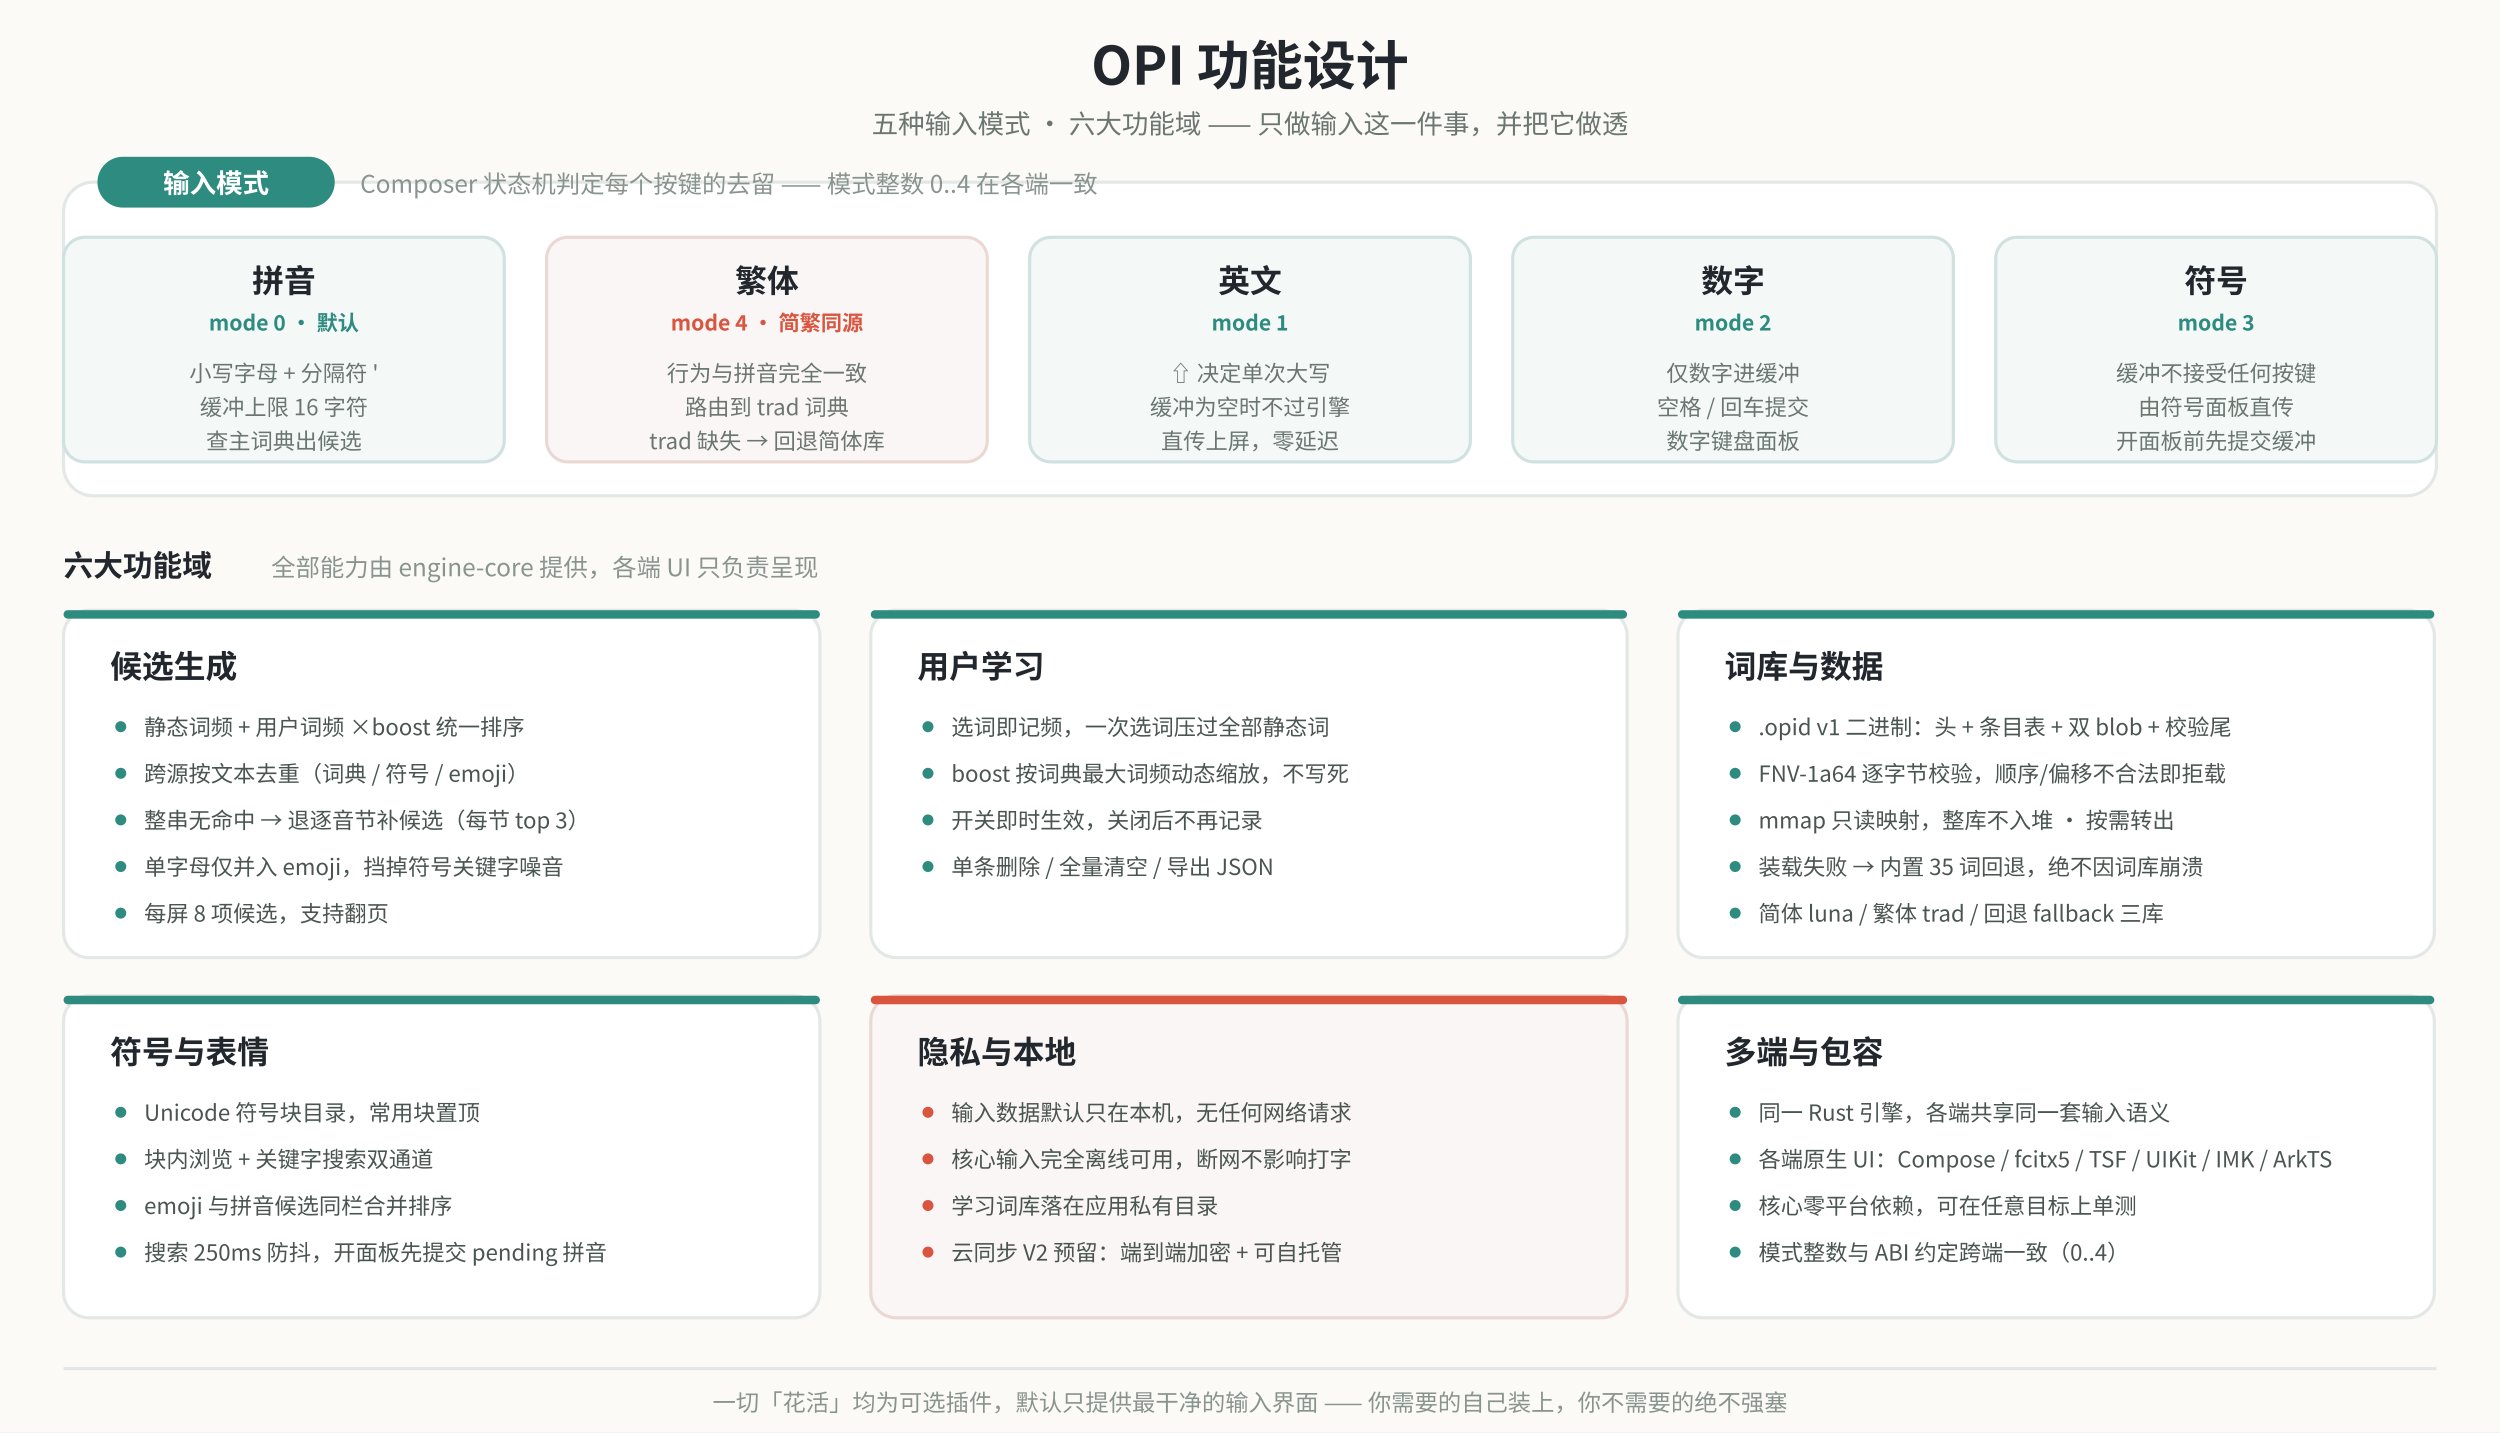
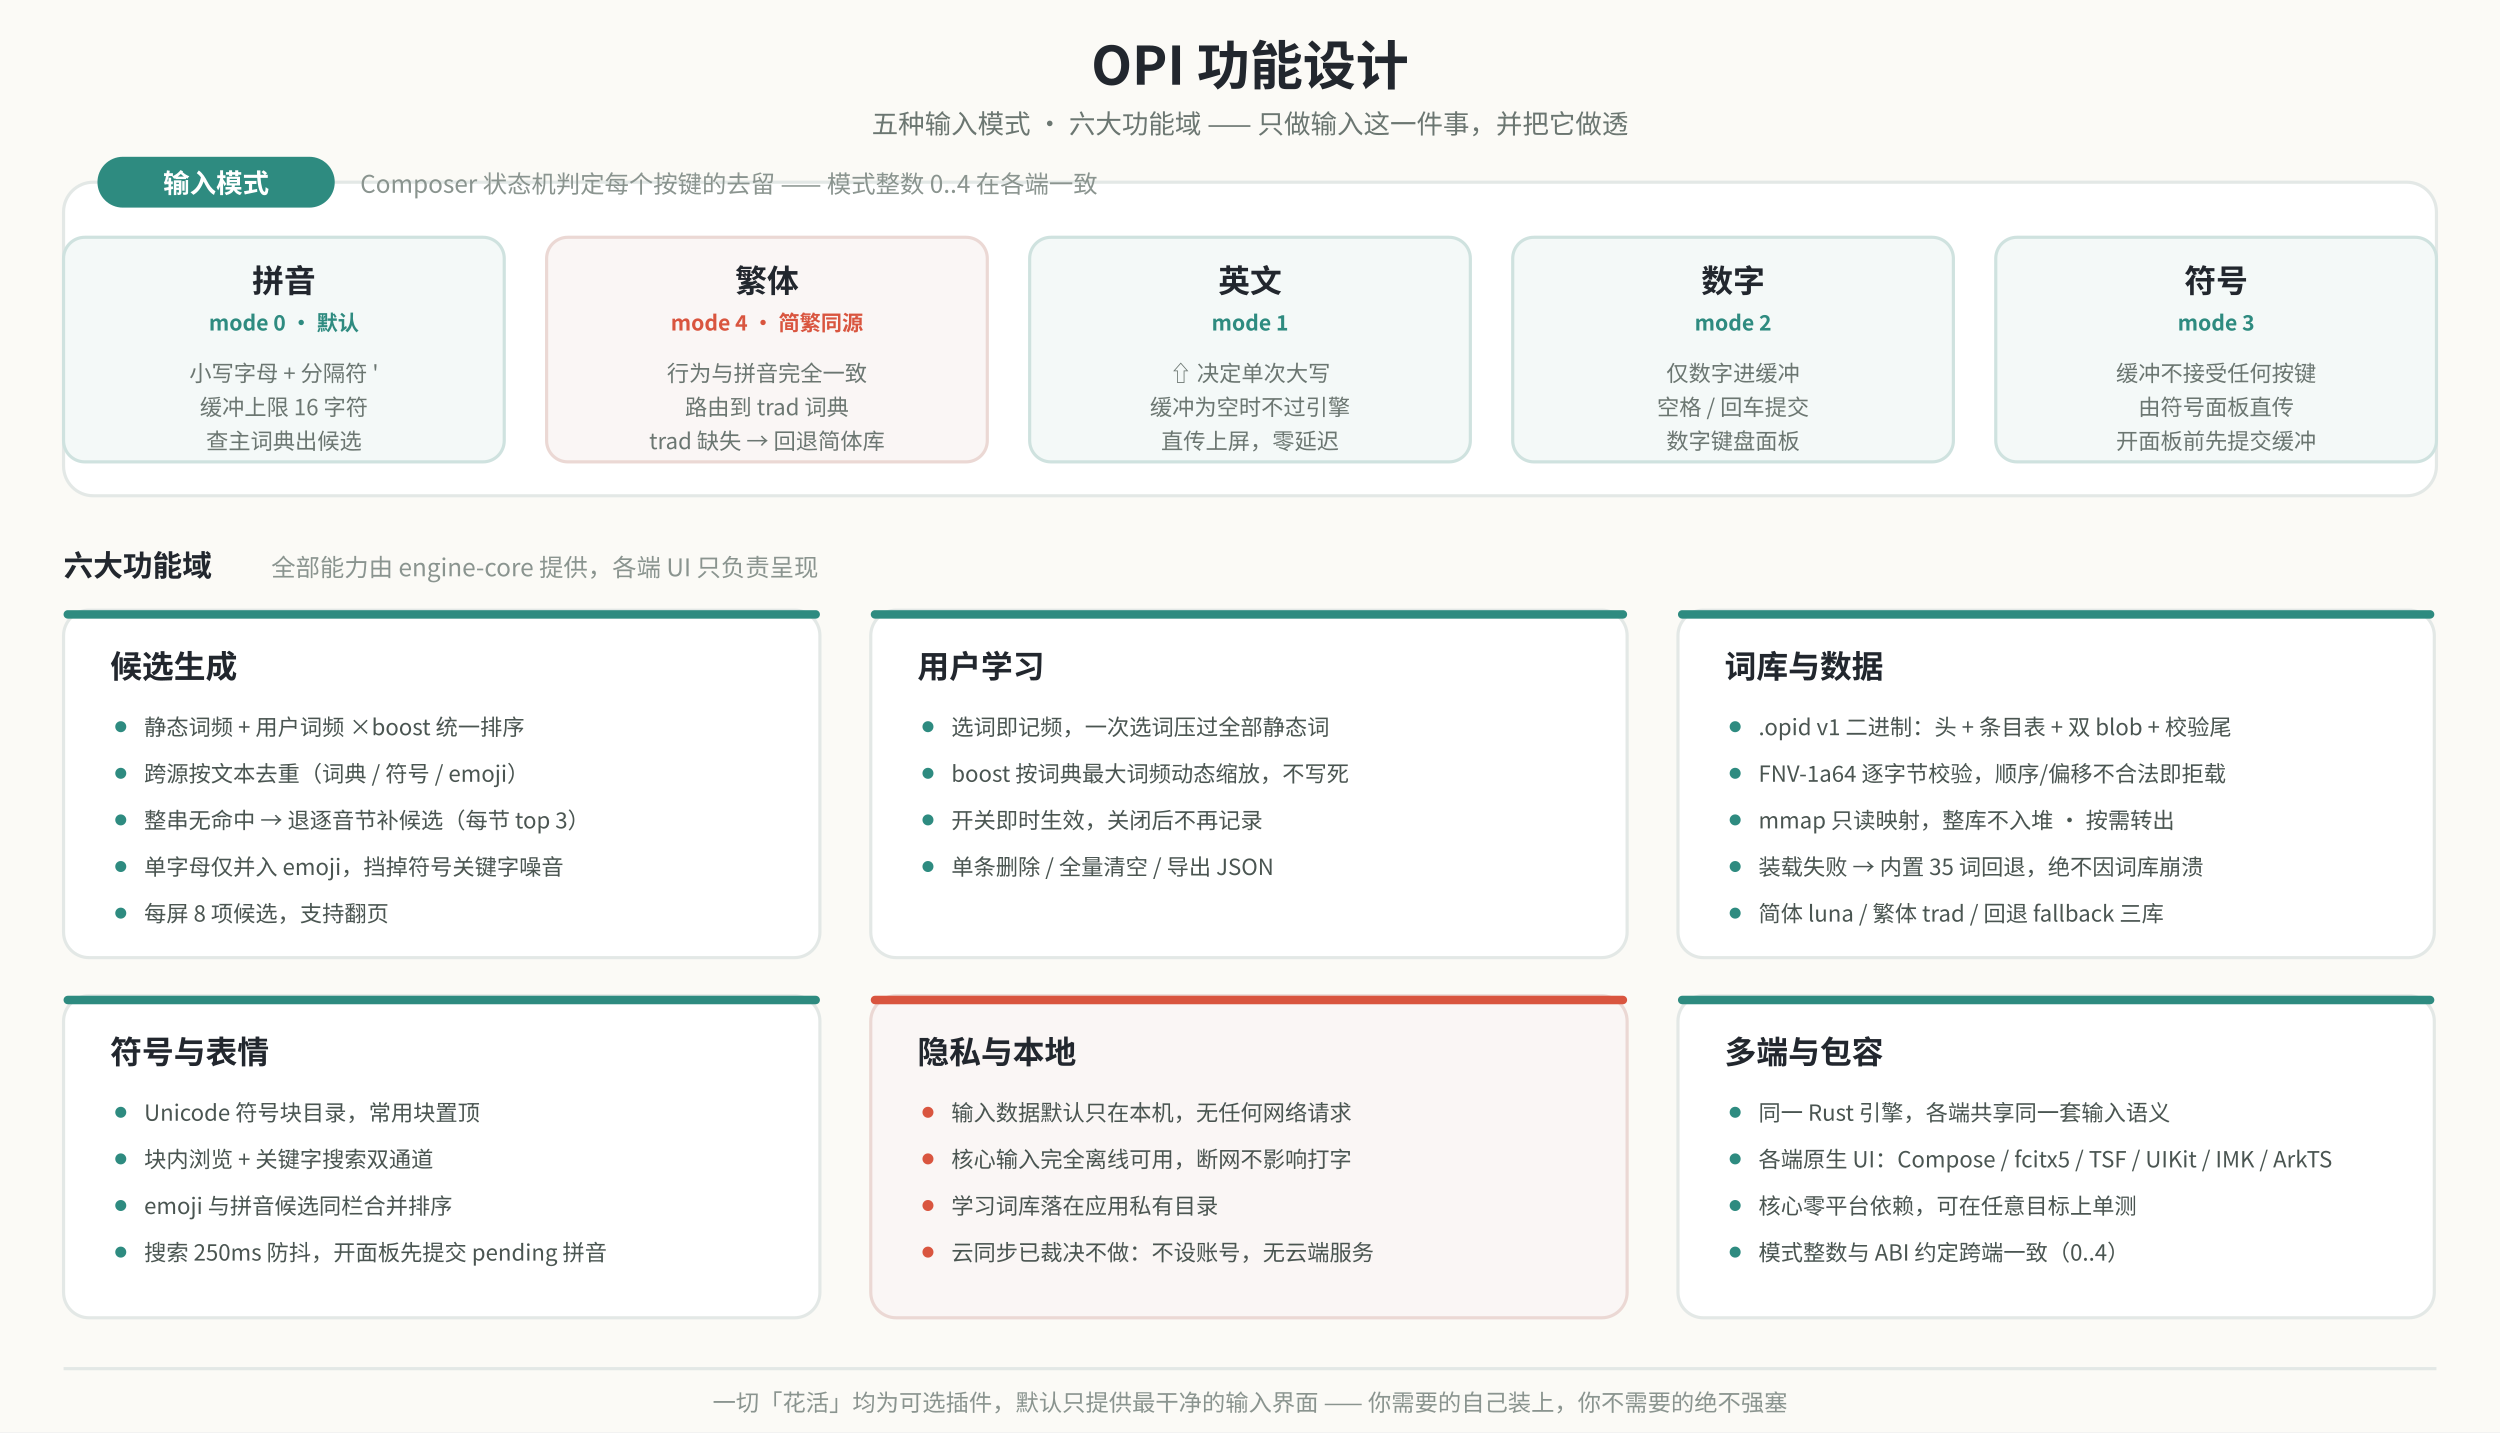
<svg xmlns="http://www.w3.org/2000/svg" viewBox="0 0 1180 676" width="1180" height="676" role="img" aria-labelledby="featTitle featDesc">
  <rect width="1180" height="676" fill="#FBFAF6" />
  <g font-family="'Noto Sans CJK SC','Source Han Sans SC','PingFang SC','Microsoft YaHei',-apple-system,'Segoe UI',sans-serif">
    <text x="590" y="40" text-anchor="middle" font-size="25" font-weight="700" fill="#22272E">OPI 功能设计</text>
    <text x="590" y="63" text-anchor="middle" font-size="12.5" fill="#6B7671">五种输入模式 · 六大功能域 —— 只做输入这一件事，并把它做透</text>
    <rect x="30" y="86" width="1120" height="148" rx="14" fill="#FFFFFF" stroke="#E3E8E6" stroke-width="1.5" />
    <rect x="46" y="74" width="112" height="24" rx="12" fill="#2E8B80" />
    <text x="102" y="91" text-anchor="middle" font-size="12.5" font-weight="700" fill="#FFFFFF">输入模式</text>
    <text x="170" y="91" font-size="11.5" fill="#8A948F">Composer 状态机判定每个按键的去留 —— 模式整数 0..4 在各端一致</text>
    <g>
      <rect x="30" y="112" width="208" height="106" rx="10" fill="#F4F9F8" stroke="#CFE2DF" stroke-width="1.5" />
      <text x="134" y="138" text-anchor="middle" font-size="15" font-weight="700" fill="#22272E">拼音</text>
      <text x="134" y="156" text-anchor="middle" font-size="10" fill="#2E8B80" font-weight="700">mode 0 · 默认</text>
      <text x="134" y="180" text-anchor="middle" font-size="10.5" fill="#6B7671">小写字母 + 分隔符 '</text>
      <text x="134" y="196" text-anchor="middle" font-size="10.5" fill="#6B7671">缓冲上限 16 字符</text>
      <text x="134" y="212" text-anchor="middle" font-size="10.5" fill="#6B7671">查主词典出候选</text>
    </g>
    <g>
      <rect x="258" y="112" width="208" height="106" rx="10" fill="#FAF6F5" stroke="#EBD8D4" stroke-width="1.5" />
      <text x="362" y="138" text-anchor="middle" font-size="15" font-weight="700" fill="#22272E">繁体</text>
      <text x="362" y="156" text-anchor="middle" font-size="10" font-weight="700" fill="#D9553F">mode 4 · 简繁同源</text>
      <text x="362" y="180" text-anchor="middle" font-size="10.5" fill="#6B7671">行为与拼音完全一致</text>
      <text x="362" y="196" text-anchor="middle" font-size="10.5" fill="#6B7671">路由到 trad 词典</text>
      <text x="362" y="212" text-anchor="middle" font-size="10.5" fill="#6B7671">trad 缺失 → 回退简体库</text>
    </g>
    <g>
      <rect x="486" y="112" width="208" height="106" rx="10" fill="#F4F9F8" stroke="#CFE2DF" stroke-width="1.5" />
      <text x="590" y="138" text-anchor="middle" font-size="15" font-weight="700" fill="#22272E">英文</text>
      <text x="590" y="156" text-anchor="middle" font-size="10" font-weight="700" fill="#2E8B80">mode 1</text>
      <text x="590" y="180" text-anchor="middle" font-size="10.5" fill="#6B7671">⇧ 决定单次大写</text>
      <text x="590" y="196" text-anchor="middle" font-size="10.5" fill="#6B7671">缓冲为空时不过引擎</text>
      <text x="590" y="212" text-anchor="middle" font-size="10.5" fill="#6B7671">直传上屏，零延迟</text>
    </g>
    <g>
      <rect x="714" y="112" width="208" height="106" rx="10" fill="#F4F9F8" stroke="#CFE2DF" stroke-width="1.5" />
      <text x="818" y="138" text-anchor="middle" font-size="15" font-weight="700" fill="#22272E">数字</text>
      <text x="818" y="156" text-anchor="middle" font-size="10" font-weight="700" fill="#2E8B80">mode 2</text>
      <text x="818" y="180" text-anchor="middle" font-size="10.5" fill="#6B7671">仅数字进缓冲</text>
      <text x="818" y="196" text-anchor="middle" font-size="10.5" fill="#6B7671">空格 / 回车提交</text>
      <text x="818" y="212" text-anchor="middle" font-size="10.5" fill="#6B7671">数字键盘面板</text>
    </g>
    <g>
      <rect x="942" y="112" width="208" height="106" rx="10" fill="#F4F9F8" stroke="#CFE2DF" stroke-width="1.5" />
      <text x="1046" y="138" text-anchor="middle" font-size="15" font-weight="700" fill="#22272E">符号</text>
      <text x="1046" y="156" text-anchor="middle" font-size="10" font-weight="700" fill="#2E8B80">mode 3</text>
      <text x="1046" y="180" text-anchor="middle" font-size="10.5" fill="#6B7671">缓冲不接受任何按键</text>
      <text x="1046" y="196" text-anchor="middle" font-size="10.5" fill="#6B7671">由符号面板直传</text>
      <text x="1046" y="212" text-anchor="middle" font-size="10.5" fill="#6B7671">开面板前先提交缓冲</text>
    </g>
    <text x="30" y="272" font-size="14" font-weight="700" fill="#22272E">六大功能域</text>
    <text x="128" y="272" font-size="11.5" fill="#8A948F">全部能力由 engine-core 提供，各端 UI 只负责呈现</text>
    <rect x="30" y="288" width="357" height="164" rx="12" fill="#FFFFFF" stroke="#E3E8E6" stroke-width="1.5" />
    <rect x="30" y="288" width="357" height="4" rx="2" fill="#2E8B80" />
    <text x="52" y="320" font-size="15" font-weight="700" fill="#22272E">候选生成</text>
    <g fill="#2E8B80">
      <circle cx="57" cy="343" r="2.6" />
      <circle cx="57" cy="365" r="2.6" />
      <circle cx="57" cy="387" r="2.6" />
      <circle cx="57" cy="409" r="2.6" />
      <circle cx="57" cy="431" r="2.6" />
    </g>
    <g font-size="10.5" fill="#4A5551">
      <text x="68" y="347">静态词频 + 用户词频 ×boost 统一排序</text>
      <text x="68" y="369">跨源按文本去重（词典 / 符号 / emoji）</text>
      <text x="68" y="391">整串无命中 → 退逐音节补候选（每节 top 3）</text>
      <text x="68" y="413">单字母仅并入 emoji，挡掉符号关键字噪音</text>
      <text x="68" y="435">每屏 8 项候选，支持翻页</text>
    </g>
    <rect x="411" y="288" width="357" height="164" rx="12" fill="#FFFFFF" stroke="#E3E8E6" stroke-width="1.5" />
    <rect x="411" y="288" width="357" height="4" rx="2" fill="#2E8B80" />
    <text x="433" y="320" font-size="15" font-weight="700" fill="#22272E">用户学习</text>
    <g fill="#2E8B80">
      <circle cx="438" cy="343" r="2.6" />
      <circle cx="438" cy="365" r="2.6" />
      <circle cx="438" cy="387" r="2.6" />
      <circle cx="438" cy="409" r="2.6" />
    </g>
    <g font-size="10.5" fill="#4A5551">
      <text x="449" y="347">选词即记频，一次选词压过全部静态词</text>
      <text x="449" y="369">boost 按词典最大词频动态缩放，不写死</text>
      <text x="449" y="391">开关即时生效，关闭后不再记录</text>
      <text x="449" y="413">单条删除 / 全量清空 / 导出 JSON</text>
    </g>
    <rect x="792" y="288" width="357" height="164" rx="12" fill="#FFFFFF" stroke="#E3E8E6" stroke-width="1.5" />
    <rect x="792" y="288" width="357" height="4" rx="2" fill="#2E8B80" />
    <text x="814" y="320" font-size="15" font-weight="700" fill="#22272E">词库与数据</text>
    <g fill="#2E8B80">
      <circle cx="819" cy="343" r="2.6" />
      <circle cx="819" cy="365" r="2.6" />
      <circle cx="819" cy="387" r="2.6" />
      <circle cx="819" cy="409" r="2.6" />
      <circle cx="819" cy="431" r="2.6" />
    </g>
    <g font-size="10.5" fill="#4A5551">
      <text x="830" y="347">.opid v1 二进制：头 + 条目表 + 双 blob + 校验尾</text>
      <text x="830" y="369">FNV-1a64 逐字节校验，顺序/偏移不合法即拒载</text>
      <text x="830" y="391">mmap 只读映射，整库不入堆 · 按需转出</text>
      <text x="830" y="413">装载失败 → 内置 35 词回退，绝不因词库崩溃</text>
      <text x="830" y="435">简体 luna / 繁体 trad / 回退 fallback 三库</text>
    </g>
    <rect x="30" y="470" width="357" height="152" rx="12" fill="#FFFFFF" stroke="#E3E8E6" stroke-width="1.5" />
    <rect x="30" y="470" width="357" height="4" rx="2" fill="#2E8B80" />
    <text x="52" y="502" font-size="15" font-weight="700" fill="#22272E">符号与表情</text>
    <g fill="#2E8B80">
      <circle cx="57" cy="525" r="2.6" />
      <circle cx="57" cy="547" r="2.6" />
      <circle cx="57" cy="569" r="2.6" />
      <circle cx="57" cy="591" r="2.6" />
    </g>
    <g font-size="10.5" fill="#4A5551">
      <text x="68" y="529">Unicode 符号块目录，常用块置顶</text>
      <text x="68" y="551">块内浏览 + 关键字搜索双通道</text>
      <text x="68" y="573">emoji 与拼音候选同栏合并排序</text>
      <text x="68" y="595">搜索 250ms 防抖，开面板先提交 pending 拼音</text>
    </g>
    <rect x="411" y="470" width="357" height="152" rx="12" fill="#FAF6F5" stroke="#EBD8D4" stroke-width="1.5" />
    <rect x="411" y="470" width="357" height="4" rx="2" fill="#D9553F" />
    <text x="433" y="502" font-size="15" font-weight="700" fill="#22272E">隐私与本地</text>
    <g fill="#D9553F">
      <circle cx="438" cy="525" r="2.6" />
      <circle cx="438" cy="547" r="2.6" />
      <circle cx="438" cy="569" r="2.6" />
      <circle cx="438" cy="591" r="2.6" />
    </g>
    <g font-size="10.5" fill="#4A5551">
      <text x="449" y="529">输入数据默认只在本机，无任何网络请求</text>
      <text x="449" y="551">核心输入完全离线可用，断网不影响打字</text>
      <text x="449" y="573">学习词库落在应用私有目录</text>
-       <text x="449" y="595">云同步 V2 预留：端到端加密 + 可自托管</text>
+       <text x="449" y="595">云同步已裁决不做：不设账号，无云端服务</text>
    </g>
    <rect x="792" y="470" width="357" height="152" rx="12" fill="#FFFFFF" stroke="#E3E8E6" stroke-width="1.5" />
    <rect x="792" y="470" width="357" height="4" rx="2" fill="#2E8B80" />
    <text x="814" y="502" font-size="15" font-weight="700" fill="#22272E">多端与包容</text>
    <g fill="#2E8B80">
      <circle cx="819" cy="525" r="2.6" />
      <circle cx="819" cy="547" r="2.6" />
      <circle cx="819" cy="569" r="2.6" />
      <circle cx="819" cy="591" r="2.6" />
    </g>
    <g font-size="10.5" fill="#4A5551">
      <text x="830" y="529">同一 Rust 引擎，各端共享同一套输入语义</text>
      <text x="830" y="551">各端原生 UI：Compose / fcitx5 / TSF / UIKit / IMK / ArkTS</text>
      <text x="830" y="573">核心零平台依赖，可在任意目标上单测</text>
      <text x="830" y="595">模式整数与 ABI 约定跨端一致（0..4）</text>
    </g>
    <line x1="30" y1="646" x2="1150" y2="646" stroke="#E3E8E6" stroke-width="1.5" />
    <text x="590" y="666" text-anchor="middle" font-size="11" fill="#8A948F">一切「花活」均为可选插件，默认只提供最干净的输入界面 —— 你需要的自己装上，你不需要的绝不强塞</text>
  </g>
</svg>
